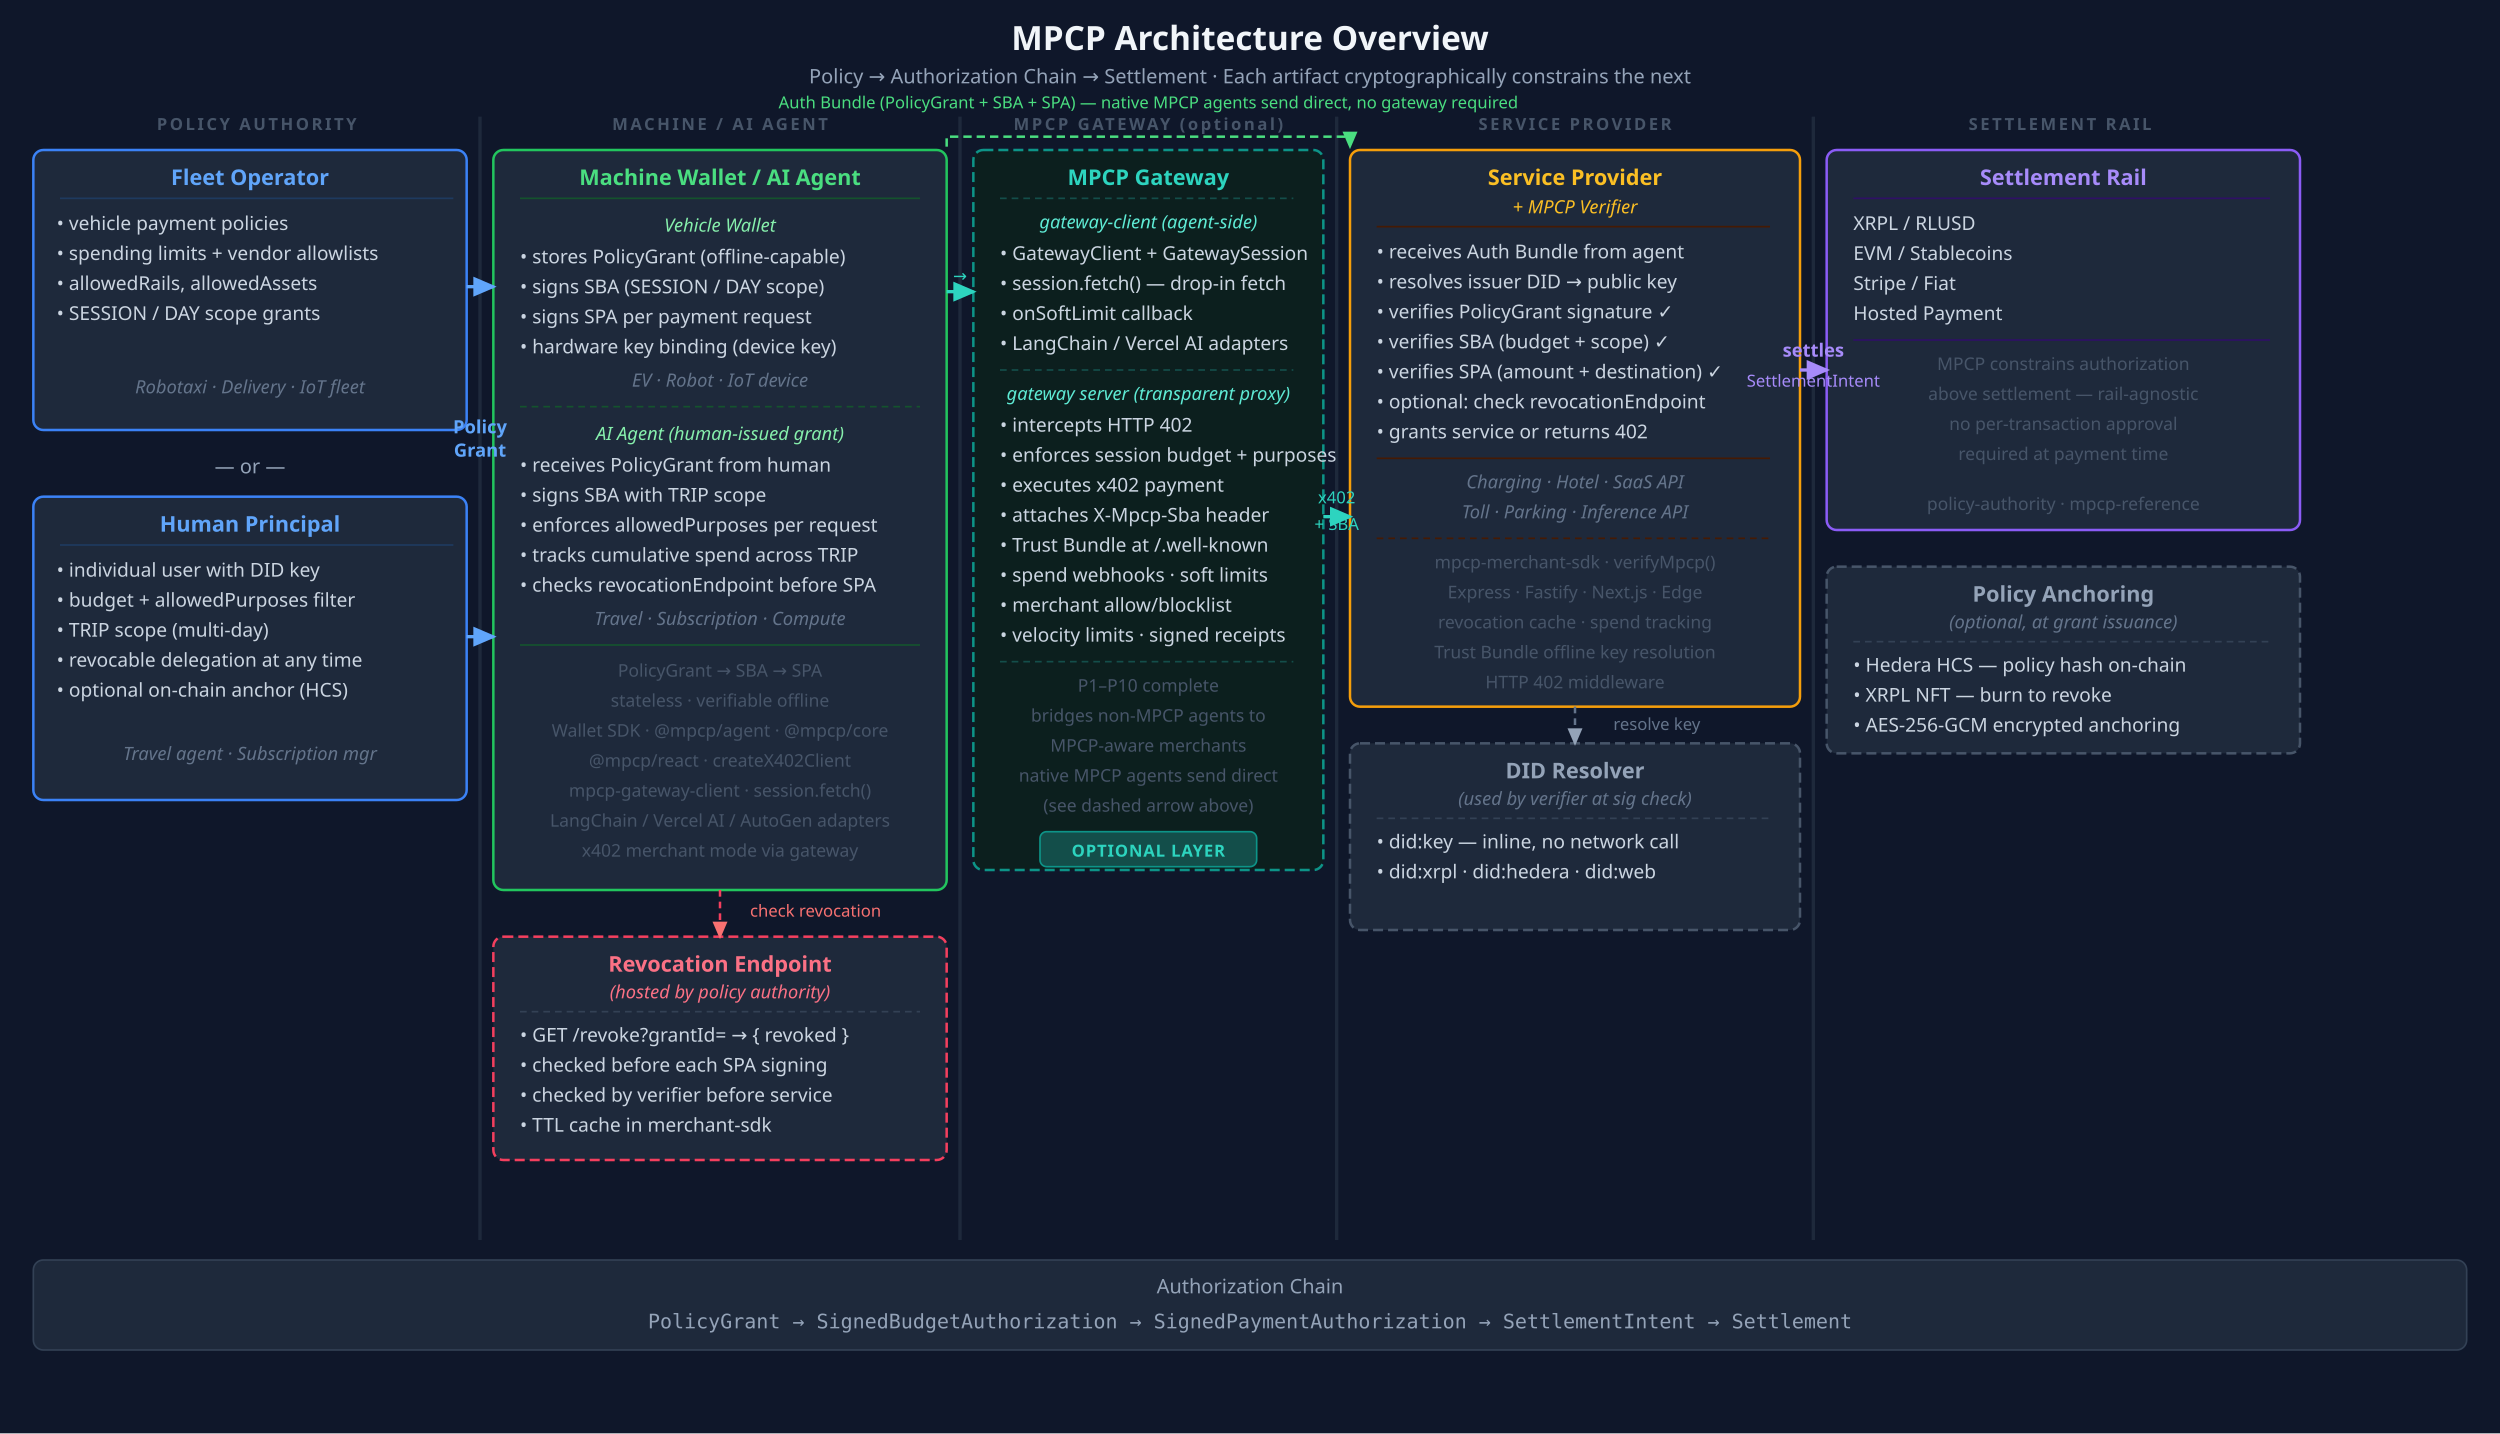
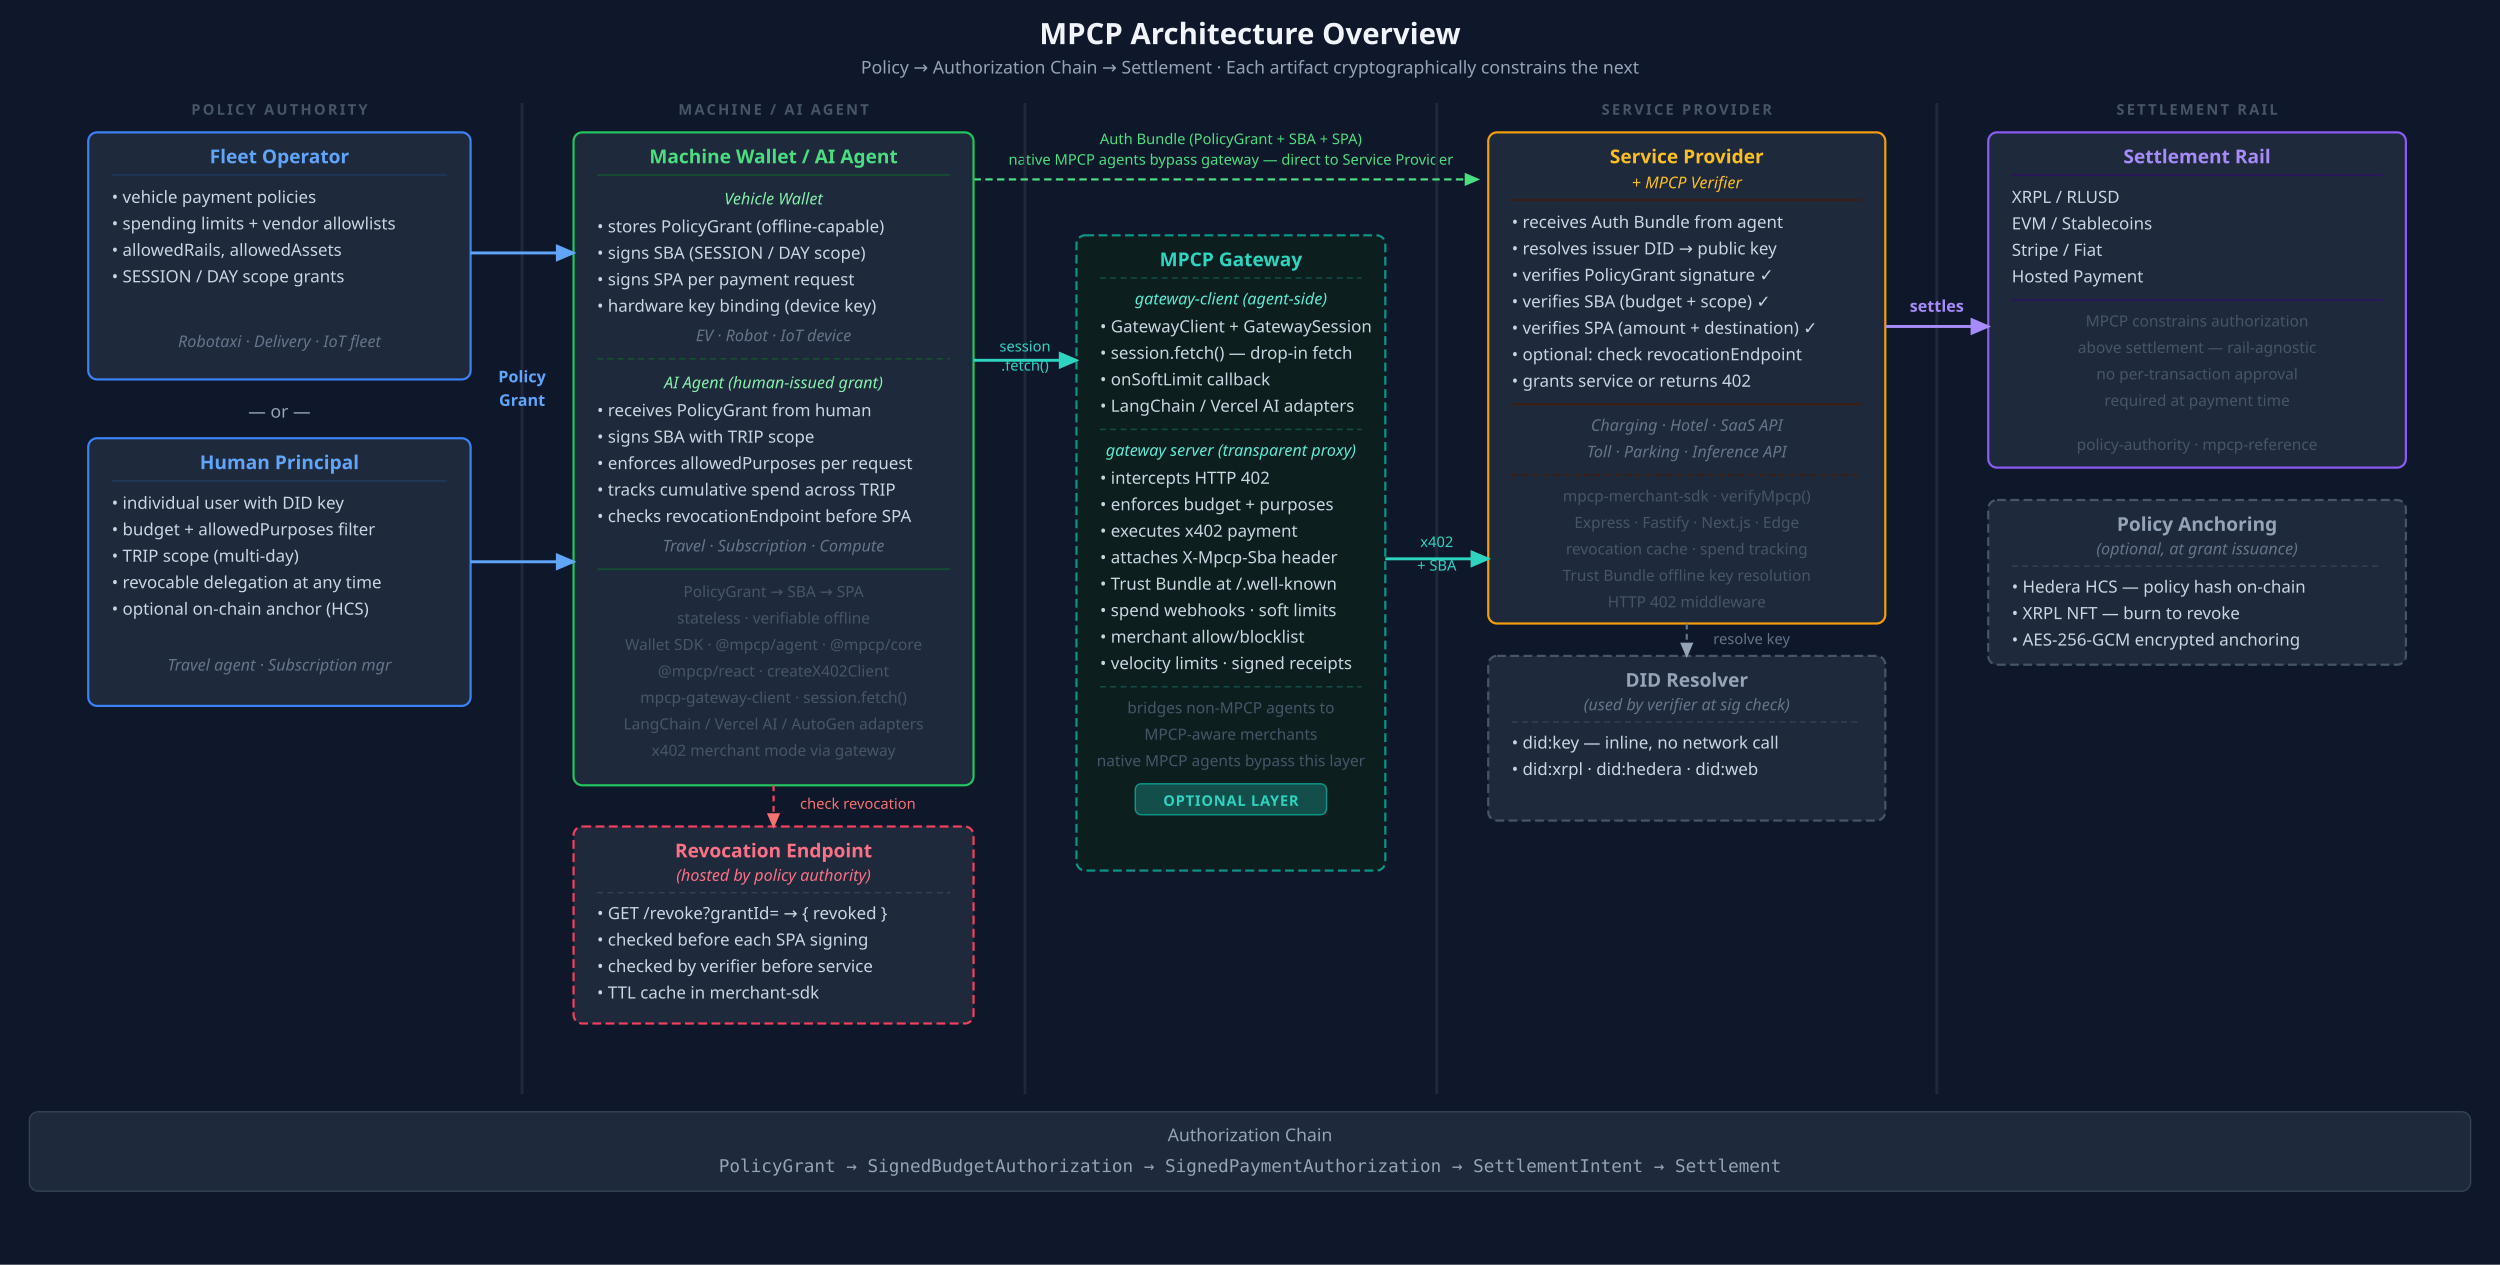
- <svg xmlns="http://www.w3.org/2000/svg" width="1500" height="860" viewBox="0 0 1500 860">
+ <svg xmlns="http://www.w3.org/2000/svg" width="1700" height="860" viewBox="0 0 1700 860">
  <style>
    .title  { font: bold 20px system-ui, sans-serif; fill: #f1f5f9; }
    .sub    { font: 12px system-ui, sans-serif; fill: #94a3b8; }
    .colHdr { font: bold 10px system-ui, sans-serif; fill: #475569; letter-spacing: 1.5px; }
    .bTitle { font: bold 13px system-ui, sans-serif; }
    .bSub   { font: italic 11px system-ui, sans-serif; }
    .detail { font: 11.5px system-ui, sans-serif; fill: #cbd5e1; }
    .aLabel { font: bold 11px system-ui, sans-serif; }
    .aNote  { font: 10px system-ui, sans-serif; }
    .dim    { font: 10.5px system-ui, sans-serif; fill: #475569; }
    .chain  { font: 12px monospace; fill: #94a3b8; }
  </style>
  <defs>
    <marker id="ah" markerWidth="7" markerHeight="6" refX="6" refY="3" orient="auto">
      <path d="M0,0 L7,3 L0,6 Z" fill="#94a3b8" />
    </marker>
    <marker id="ahB" markerWidth="7" markerHeight="6" refX="6" refY="3" orient="auto">
      <path d="M0,0 L7,3 L0,6 Z" fill="#60a5fa" />
    </marker>
    <marker id="ahG" markerWidth="7" markerHeight="6" refX="6" refY="3" orient="auto">
      <path d="M0,0 L7,3 L0,6 Z" fill="#4ade80" />
    </marker>
    <marker id="ahT" markerWidth="7" markerHeight="6" refX="6" refY="3" orient="auto">
      <path d="M0,0 L7,3 L0,6 Z" fill="#2dd4bf" />
    </marker>
    <marker id="ahV" markerWidth="7" markerHeight="6" refX="6" refY="3" orient="auto">
      <path d="M0,0 L7,3 L0,6 Z" fill="#a78bfa" />
    </marker>
    <marker id="ahR" markerWidth="7" markerHeight="6" refX="6" refY="3" orient="auto">
      <path d="M0,0 L7,3 L0,6 Z" fill="#f87171" />
    </marker>
  </defs>
-   <rect width="1500" height="860" fill="#0f172a" />
-   <text x="750" y="30" text-anchor="middle" class="title">MPCP Architecture Overview</text>
-   <text x="750" y="50" text-anchor="middle" class="sub">Policy → Authorization Chain → Settlement · Each artifact cryptographically constrains the next</text>
-   <text x="689" y="65" text-anchor="middle" class="aNote" fill="#4ade80">Auth Bundle (PolicyGrant + SBA + SPA) — native MPCP agents send direct, no gateway required</text>
-   <line x1="288" y1="70" x2="288" y2="744" stroke="#1e293b" stroke-width="2" />
-   <line x1="576" y1="70" x2="576" y2="744" stroke="#1e293b" stroke-width="2" />
-   <line x1="802" y1="70" x2="802" y2="744" stroke="#1e293b" stroke-width="2" />
-   <line x1="1088" y1="70" x2="1088" y2="744" stroke="#1e293b" stroke-width="2" />
-   <text x="154" y="78" text-anchor="middle" class="colHdr">POLICY AUTHORITY</text>
-   <text x="432" y="78" text-anchor="middle" class="colHdr">MACHINE / AI AGENT</text>
-   <text x="689" y="78" text-anchor="middle" class="colHdr">MPCP GATEWAY  (optional)</text>
-   <text x="945" y="78" text-anchor="middle" class="colHdr">SERVICE PROVIDER</text>
-   <text x="1236" y="78" text-anchor="middle" class="colHdr">SETTLEMENT RAIL</text>
-   <path d="M568,88 L568,82 L810,82 L810,88" fill="none" stroke="#4ade80" stroke-width="1.5" stroke-dasharray="5 3" marker-end="url(#ahG)" />
-   <rect x="20" y="90" width="260" height="168" rx="6" fill="#1e293b" stroke="#3b82f6" stroke-width="1.5" />
-   <text x="150" y="111" text-anchor="middle" class="bTitle" fill="#60a5fa">Fleet Operator</text>
-   <line x1="36" y1="119" x2="272" y2="119" stroke="#1e3a5f" stroke-width="1" />
-   <text x="34" y="138" class="detail">• vehicle payment policies</text>
-   <text x="34" y="156" class="detail">• spending limits + vendor allowlists</text>
-   <text x="34" y="174" class="detail">• allowedRails, allowedAssets</text>
-   <text x="34" y="192" class="detail">• SESSION / DAY scope grants</text>
-   <text x="150" y="236" text-anchor="middle" class="bSub" fill="#64748b">Robotaxi · Delivery · IoT fleet</text>
-   <text x="150" y="284" text-anchor="middle" class="sub" fill="#334155">— or —</text>
-   <rect x="20" y="298" width="260" height="182" rx="6" fill="#1e293b" stroke="#3b82f6" stroke-width="1.5" />
-   <text x="150" y="319" text-anchor="middle" class="bTitle" fill="#60a5fa">Human Principal</text>
-   <line x1="36" y1="327" x2="272" y2="327" stroke="#1e3a5f" stroke-width="1" />
-   <text x="34" y="346" class="detail">• individual user with DID key</text>
-   <text x="34" y="364" class="detail">• budget + allowedPurposes filter</text>
-   <text x="34" y="382" class="detail">• TRIP scope (multi-day)</text>
-   <text x="34" y="400" class="detail">• revocable delegation at any time</text>
-   <text x="34" y="418" class="detail">• optional on-chain anchor (HCS)</text>
-   <text x="150" y="456" text-anchor="middle" class="bSub" fill="#64748b">Travel agent · Subscription mgr</text>
-   <rect x="296" y="90" width="272" height="444" rx="6" fill="#1e293b" stroke="#22c55e" stroke-width="1.5" />
-   <text x="432" y="111" text-anchor="middle" class="bTitle" fill="#4ade80">Machine Wallet / AI Agent</text>
-   <line x1="312" y1="119" x2="552" y2="119" stroke="#14532d" stroke-width="1" />
-   <text x="432" y="139" text-anchor="middle" fill="#86efac" class="bSub">Vehicle Wallet</text>
-   <text x="312" y="158" class="detail">• stores PolicyGrant (offline-capable)</text>
-   <text x="312" y="176" class="detail">• signs SBA (SESSION / DAY scope)</text>
-   <text x="312" y="194" class="detail">• signs SPA per payment request</text>
-   <text x="312" y="212" class="detail">• hardware key binding (device key)</text>
-   <text x="432" y="232" text-anchor="middle" class="bSub" fill="#64748b">EV · Robot · IoT device</text>
-   <line x1="312" y1="244" x2="552" y2="244" stroke="#14532d" stroke-width="1" stroke-dasharray="4 3" />
-   <text x="432" y="264" text-anchor="middle" fill="#86efac" class="bSub">AI Agent  (human-issued grant)</text>
-   <text x="312" y="283" class="detail">• receives PolicyGrant from human</text>
-   <text x="312" y="301" class="detail">• signs SBA with TRIP scope</text>
-   <text x="312" y="319" class="detail">• enforces allowedPurposes per request</text>
-   <text x="312" y="337" class="detail">• tracks cumulative spend across TRIP</text>
-   <text x="312" y="355" class="detail">• checks revocationEndpoint before SPA</text>
-   <text x="432" y="375" text-anchor="middle" class="bSub" fill="#64748b">Travel · Subscription · Compute</text>
-   <line x1="312" y1="387" x2="552" y2="387" stroke="#14532d" stroke-width="1" />
-   <text x="432" y="406" text-anchor="middle" class="dim">PolicyGrant → SBA → SPA</text>
-   <text x="432" y="424" text-anchor="middle" class="dim">stateless · verifiable offline</text>
-   <text x="432" y="442" text-anchor="middle" class="dim">Wallet SDK · @mpcp/agent · @mpcp/core</text>
-   <text x="432" y="460" text-anchor="middle" class="dim">@mpcp/react · createX402Client</text>
-   <text x="432" y="478" text-anchor="middle" class="dim">mpcp-gateway-client · session.fetch()</text>
-   <text x="432" y="496" text-anchor="middle" class="dim">LangChain / Vercel AI / AutoGen adapters</text>
-   <text x="432" y="514" text-anchor="middle" class="dim">x402 merchant mode via gateway</text>
-   <rect x="584" y="90" width="210" height="432" rx="6" fill="#0c1f1e" stroke="#0d9488" stroke-width="1.5" stroke-dasharray="6 3" />
-   <text x="689" y="111" text-anchor="middle" class="bTitle" fill="#2dd4bf">MPCP Gateway</text>
-   <line x1="600" y1="119" x2="776" y2="119" stroke="#134e4a" stroke-width="1" stroke-dasharray="4 3" />
-   <text x="689" y="137" text-anchor="middle" fill="#5eead4" class="bSub">gateway-client  (agent-side)</text>
-   <text x="600" y="156" class="detail">• GatewayClient + GatewaySession</text>
-   <text x="600" y="174" class="detail">• session.fetch() — drop-in fetch</text>
-   <text x="600" y="192" class="detail">• onSoftLimit callback</text>
-   <text x="600" y="210" class="detail">• LangChain / Vercel AI adapters</text>
-   <line x1="600" y1="222" x2="776" y2="222" stroke="#134e4a" stroke-width="1" stroke-dasharray="4 3" />
-   <text x="689" y="240" text-anchor="middle" fill="#5eead4" class="bSub">gateway server  (transparent proxy)</text>
-   <text x="600" y="259" class="detail">• intercepts HTTP 402</text>
-   <text x="600" y="277" class="detail">• enforces session budget + purposes</text>
-   <text x="600" y="295" class="detail">• executes x402 payment</text>
-   <text x="600" y="313" class="detail">• attaches X-Mpcp-Sba header</text>
-   <text x="600" y="331" class="detail">• Trust Bundle at /.well-known</text>
-   <text x="600" y="349" class="detail">• spend webhooks · soft limits</text>
-   <text x="600" y="367" class="detail">• merchant allow/blocklist</text>
-   <text x="600" y="385" class="detail">• velocity limits · signed receipts</text>
-   <line x1="600" y1="397" x2="776" y2="397" stroke="#134e4a" stroke-width="1" stroke-dasharray="4 3" />
-   <text x="689" y="415" text-anchor="middle" class="dim">P1–P10 complete</text>
-   <text x="689" y="433" text-anchor="middle" class="dim">bridges non-MPCP agents to</text>
-   <text x="689" y="451" text-anchor="middle" class="dim">MPCP-aware merchants</text>
-   <text x="689" y="469" text-anchor="middle" class="dim">native MPCP agents send direct</text>
-   <text x="689" y="487" text-anchor="middle" class="dim">(see dashed arrow above)</text>
-   <rect x="624" y="499" width="130" height="21" rx="4" fill="#134e4a" stroke="#0d9488" stroke-width="1" />
-   <text x="689" y="514" text-anchor="middle" fill="#2dd4bf" style="font: bold 10px system-ui,sans-serif; letter-spacing:0.5px">OPTIONAL LAYER</text>
-   <rect x="810" y="90" width="270" height="334" rx="6" fill="#1e293b" stroke="#f59e0b" stroke-width="1.5" />
-   <text x="945" y="111" text-anchor="middle" class="bTitle" fill="#fbbf24">Service Provider</text>
-   <text x="945" y="128" text-anchor="middle" class="bSub" fill="#fbbf24">+ MPCP Verifier</text>
-   <line x1="826" y1="136" x2="1062" y2="136" stroke="#451a03" stroke-width="1" />
-   <text x="826" y="155" class="detail">• receives Auth Bundle from agent</text>
-   <text x="826" y="173" class="detail">• resolves issuer DID → public key</text>
-   <text x="826" y="191" class="detail">• verifies PolicyGrant signature ✓</text>
-   <text x="826" y="209" class="detail">• verifies SBA (budget + scope) ✓</text>
-   <text x="826" y="227" class="detail">• verifies SPA (amount + destination) ✓</text>
-   <text x="826" y="245" class="detail">• optional: check revocationEndpoint</text>
-   <text x="826" y="263" class="detail">• grants service or returns 402</text>
-   <line x1="826" y1="275" x2="1062" y2="275" stroke="#451a03" stroke-width="1" />
-   <text x="945" y="293" text-anchor="middle" class="bSub" fill="#64748b">Charging · Hotel · SaaS API</text>
-   <text x="945" y="311" text-anchor="middle" class="bSub" fill="#64748b">Toll · Parking · Inference API</text>
-   <line x1="826" y1="323" x2="1062" y2="323" stroke="#451a03" stroke-width="1" stroke-dasharray="4 3" />
-   <text x="945" y="341" text-anchor="middle" class="dim">mpcp-merchant-sdk · verifyMpcp()</text>
-   <text x="945" y="359" text-anchor="middle" class="dim">Express · Fastify · Next.js · Edge</text>
-   <text x="945" y="377" text-anchor="middle" class="dim">revocation cache · spend tracking</text>
-   <text x="945" y="395" text-anchor="middle" class="dim">Trust Bundle offline key resolution</text>
-   <text x="945" y="413" text-anchor="middle" class="dim">HTTP 402 middleware</text>
-   <rect x="810" y="446" width="270" height="112" rx="6" fill="#1e293b" stroke="#475569" stroke-width="1.5" stroke-dasharray="6 3" />
-   <text x="945" y="467" text-anchor="middle" class="bTitle" fill="#94a3b8">DID Resolver</text>
-   <text x="945" y="483" text-anchor="middle" class="bSub" fill="#64748b">(used by verifier at sig check)</text>
-   <line x1="826" y1="491" x2="1062" y2="491" stroke="#334155" stroke-width="1" stroke-dasharray="4 3" />
-   <text x="826" y="509" class="detail">• did:key — inline, no network call</text>
-   <text x="826" y="527" class="detail">• did:xrpl · did:hedera · did:web</text>
-   <rect x="1096" y="90" width="284" height="228" rx="6" fill="#1e293b" stroke="#8b5cf6" stroke-width="1.5" />
-   <text x="1238" y="111" text-anchor="middle" class="bTitle" fill="#a78bfa">Settlement Rail</text>
-   <line x1="1112" y1="119" x2="1362" y2="119" stroke="#2e1065" stroke-width="1" />
-   <text x="1112" y="138" class="detail">XRPL / RLUSD</text>
-   <text x="1112" y="156" class="detail">EVM / Stablecoins</text>
-   <text x="1112" y="174" class="detail">Stripe / Fiat</text>
-   <text x="1112" y="192" class="detail">Hosted Payment</text>
-   <line x1="1112" y1="204" x2="1362" y2="204" stroke="#2e1065" stroke-width="1" />
-   <text x="1238" y="222" text-anchor="middle" class="dim">MPCP constrains authorization</text>
-   <text x="1238" y="240" text-anchor="middle" class="dim">above settlement — rail-agnostic</text>
-   <text x="1238" y="258" text-anchor="middle" class="dim">no per-transaction approval</text>
-   <text x="1238" y="276" text-anchor="middle" class="dim">required at payment time</text>
-   <text x="1238" y="306" text-anchor="middle" class="dim">policy-authority · mpcp-reference</text>
-   <rect x="1096" y="340" width="284" height="112" rx="6" fill="#1e293b" stroke="#475569" stroke-width="1.5" stroke-dasharray="6 3" />
-   <text x="1238" y="361" text-anchor="middle" class="bTitle" fill="#94a3b8">Policy Anchoring</text>
-   <text x="1238" y="377" text-anchor="middle" class="bSub" fill="#64748b">(optional, at grant issuance)</text>
-   <line x1="1112" y1="385" x2="1362" y2="385" stroke="#334155" stroke-width="1" stroke-dasharray="4 3" />
-   <text x="1112" y="403" class="detail">• Hedera HCS — policy hash on-chain</text>
-   <text x="1112" y="421" class="detail">• XRPL NFT — burn to revoke</text>
-   <text x="1112" y="439" class="detail">• AES-256-GCM encrypted anchoring</text>
-   <rect x="296" y="562" width="272" height="134" rx="6" fill="#1e293b" stroke="#f43f5e" stroke-width="1.5" stroke-dasharray="6 3" />
-   <text x="432" y="583" text-anchor="middle" class="bTitle" fill="#fb7185">Revocation Endpoint</text>
-   <text x="432" y="599" text-anchor="middle" class="bSub" fill="#fb7185">(hosted by policy authority)</text>
-   <line x1="312" y1="607" x2="552" y2="607" stroke="#334155" stroke-width="1" stroke-dasharray="4 3" />
-   <text x="312" y="625" class="detail">• GET /revoke?grantId= → { revoked }</text>
-   <text x="312" y="643" class="detail">• checked before each SPA signing</text>
-   <text x="312" y="661" class="detail">• checked by verifier before service</text>
-   <text x="312" y="679" class="detail">• TTL cache in merchant-sdk</text>
-   <path d="M280,172 L296,172" fill="none" stroke="#60a5fa" stroke-width="2" marker-end="url(#ahB)" />
-   <path d="M280,382 L296,382" fill="none" stroke="#60a5fa" stroke-width="2" marker-end="url(#ahB)" />
-   <text x="288" y="260" text-anchor="middle" class="aLabel" fill="#60a5fa">Policy</text>
-   <text x="288" y="274" text-anchor="middle" class="aLabel" fill="#60a5fa">Grant</text>
-   <path d="M568,175 L584,175" fill="none" stroke="#2dd4bf" stroke-width="2" marker-end="url(#ahT)" />
-   <text x="576" y="169" text-anchor="middle" class="aNote" fill="#2dd4bf">→</text>
-   <path d="M794,310 L810,310" fill="none" stroke="#2dd4bf" stroke-width="2" marker-end="url(#ahT)" />
-   <text x="802" y="302" text-anchor="middle" class="aNote" fill="#2dd4bf">x402</text>
-   <text x="802" y="318" text-anchor="middle" class="aNote" fill="#2dd4bf">+ SBA</text>
-   <path d="M1080,222 L1096,222" fill="none" stroke="#a78bfa" stroke-width="2" marker-end="url(#ahV)" />
-   <text x="1088" y="214" text-anchor="middle" class="aLabel" fill="#a78bfa">settles</text>
-   <text x="1088" y="232" text-anchor="middle" class="aNote" fill="#a78bfa">SettlementIntent</text>
-   <path d="M432,534 L432,562" fill="none" stroke="#f43f5e" stroke-width="1.5" stroke-dasharray="4 3" marker-end="url(#ahR)" />
-   <text x="450" y="550" class="aNote" fill="#f87171">check revocation</text>
-   <path d="M945,424 L945,446" fill="none" stroke="#64748b" stroke-width="1.5" stroke-dasharray="4 3" marker-end="url(#ah)" />
-   <text x="968" y="438" class="aNote" fill="#64748b">resolve key</text>
-   <rect x="20" y="756" width="1460" height="54" rx="6" fill="#1e293b" stroke="#334155" stroke-width="1" />
-   <text x="750" y="776" text-anchor="middle" class="sub" fill="#475569">Authorization Chain</text>
-   <text x="750" y="797" text-anchor="middle" class="chain">PolicyGrant → SignedBudgetAuthorization → SignedPaymentAuthorization → SettlementIntent → Settlement</text>
+   <rect width="1700" height="860" fill="#0f172a" />
+   <text x="850" y="30" text-anchor="middle" class="title">MPCP Architecture Overview</text>
+   <text x="850" y="50" text-anchor="middle" class="sub">Policy → Authorization Chain → Settlement · Each artifact cryptographically constrains the next</text>
+   <text x="837" y="98" text-anchor="middle" class="aNote" fill="#4ade80">Auth Bundle (PolicyGrant + SBA + SPA)</text>
+   <text x="837" y="112" text-anchor="middle" class="aNote" fill="#4ade80">native MPCP agents bypass gateway — direct to Service Provider</text>
+   <line x1="355" y1="70" x2="355" y2="744" stroke="#1e293b" stroke-width="2" />
+   <line x1="697" y1="70" x2="697" y2="744" stroke="#1e293b" stroke-width="2" />
+   <line x1="977" y1="70" x2="977" y2="744" stroke="#1e293b" stroke-width="2" />
+   <line x1="1317" y1="70" x2="1317" y2="744" stroke="#1e293b" stroke-width="2" />
+   <text x="190" y="78" text-anchor="middle" class="colHdr">POLICY AUTHORITY</text>
+   <text x="526" y="78" text-anchor="middle" class="colHdr">MACHINE / AI AGENT</text>
+   <text x="1147" y="78" text-anchor="middle" class="colHdr">SERVICE PROVIDER</text>
+   <text x="1494" y="78" text-anchor="middle" class="colHdr">SETTLEMENT RAIL</text>
+   <path d="M662,122 L1005,122" fill="none" stroke="#4ade80" stroke-width="1.5" stroke-dasharray="5 3" marker-end="url(#ahG)" />
+   <rect x="60" y="90" width="260" height="168" rx="6" fill="#1e293b" stroke="#3b82f6" stroke-width="1.5" />
+   <text x="190" y="111" text-anchor="middle" class="bTitle" fill="#60a5fa">Fleet Operator</text>
+   <line x1="76" y1="119" x2="304" y2="119" stroke="#1e3a5f" stroke-width="1" />
+   <text x="76" y="138" class="detail">• vehicle payment policies</text>
+   <text x="76" y="156" class="detail">• spending limits + vendor allowlists</text>
+   <text x="76" y="174" class="detail">• allowedRails, allowedAssets</text>
+   <text x="76" y="192" class="detail">• SESSION / DAY scope grants</text>
+   <text x="190" y="236" text-anchor="middle" class="bSub" fill="#64748b">Robotaxi · Delivery · IoT fleet</text>
+   <text x="190" y="284" text-anchor="middle" class="sub" fill="#334155">— or —</text>
+   <rect x="60" y="298" width="260" height="182" rx="6" fill="#1e293b" stroke="#3b82f6" stroke-width="1.5" />
+   <text x="190" y="319" text-anchor="middle" class="bTitle" fill="#60a5fa">Human Principal</text>
+   <line x1="76" y1="327" x2="304" y2="327" stroke="#1e3a5f" stroke-width="1" />
+   <text x="76" y="346" class="detail">• individual user with DID key</text>
+   <text x="76" y="364" class="detail">• budget + allowedPurposes filter</text>
+   <text x="76" y="382" class="detail">• TRIP scope (multi-day)</text>
+   <text x="76" y="400" class="detail">• revocable delegation at any time</text>
+   <text x="76" y="418" class="detail">• optional on-chain anchor (HCS)</text>
+   <text x="190" y="456" text-anchor="middle" class="bSub" fill="#64748b">Travel agent · Subscription mgr</text>
+   <rect x="390" y="90" width="272" height="444" rx="6" fill="#1e293b" stroke="#22c55e" stroke-width="1.5" />
+   <text x="526" y="111" text-anchor="middle" class="bTitle" fill="#4ade80">Machine Wallet / AI Agent</text>
+   <line x1="406" y1="119" x2="646" y2="119" stroke="#14532d" stroke-width="1" />
+   <text x="526" y="139" text-anchor="middle" fill="#86efac" class="bSub">Vehicle Wallet</text>
+   <text x="406" y="158" class="detail">• stores PolicyGrant (offline-capable)</text>
+   <text x="406" y="176" class="detail">• signs SBA (SESSION / DAY scope)</text>
+   <text x="406" y="194" class="detail">• signs SPA per payment request</text>
+   <text x="406" y="212" class="detail">• hardware key binding (device key)</text>
+   <text x="526" y="232" text-anchor="middle" class="bSub" fill="#64748b">EV · Robot · IoT device</text>
+   <line x1="406" y1="244" x2="646" y2="244" stroke="#14532d" stroke-width="1" stroke-dasharray="4 3" />
+   <text x="526" y="264" text-anchor="middle" fill="#86efac" class="bSub">AI Agent  (human-issued grant)</text>
+   <text x="406" y="283" class="detail">• receives PolicyGrant from human</text>
+   <text x="406" y="301" class="detail">• signs SBA with TRIP scope</text>
+   <text x="406" y="319" class="detail">• enforces allowedPurposes per request</text>
+   <text x="406" y="337" class="detail">• tracks cumulative spend across TRIP</text>
+   <text x="406" y="355" class="detail">• checks revocationEndpoint before SPA</text>
+   <text x="526" y="375" text-anchor="middle" class="bSub" fill="#64748b">Travel · Subscription · Compute</text>
+   <line x1="406" y1="387" x2="646" y2="387" stroke="#14532d" stroke-width="1" />
+   <text x="526" y="406" text-anchor="middle" class="dim">PolicyGrant → SBA → SPA</text>
+   <text x="526" y="424" text-anchor="middle" class="dim">stateless · verifiable offline</text>
+   <text x="526" y="442" text-anchor="middle" class="dim">Wallet SDK · @mpcp/agent · @mpcp/core</text>
+   <text x="526" y="460" text-anchor="middle" class="dim">@mpcp/react · createX402Client</text>
+   <text x="526" y="478" text-anchor="middle" class="dim">mpcp-gateway-client · session.fetch()</text>
+   <text x="526" y="496" text-anchor="middle" class="dim">LangChain / Vercel AI / AutoGen adapters</text>
+   <text x="526" y="514" text-anchor="middle" class="dim">x402 merchant mode via gateway</text>
+   <rect x="732" y="160" width="210" height="432" rx="6" fill="#0c1f1e" stroke="#0d9488" stroke-width="1.5" stroke-dasharray="6 3" />
+   <text x="837" y="181" text-anchor="middle" class="bTitle" fill="#2dd4bf">MPCP Gateway</text>
+   <line x1="748" y1="189" x2="926" y2="189" stroke="#134e4a" stroke-width="1" stroke-dasharray="4 3" />
+   <text x="837" y="207" text-anchor="middle" fill="#5eead4" class="bSub">gateway-client  (agent-side)</text>
+   <text x="748" y="226" class="detail">• GatewayClient + GatewaySession</text>
+   <text x="748" y="244" class="detail">• session.fetch() — drop-in fetch</text>
+   <text x="748" y="262" class="detail">• onSoftLimit callback</text>
+   <text x="748" y="280" class="detail">• LangChain / Vercel AI adapters</text>
+   <line x1="748" y1="292" x2="926" y2="292" stroke="#134e4a" stroke-width="1" stroke-dasharray="4 3" />
+   <text x="837" y="310" text-anchor="middle" fill="#5eead4" class="bSub">gateway server  (transparent proxy)</text>
+   <text x="748" y="329" class="detail">• intercepts HTTP 402</text>
+   <text x="748" y="347" class="detail">• enforces budget + purposes</text>
+   <text x="748" y="365" class="detail">• executes x402 payment</text>
+   <text x="748" y="383" class="detail">• attaches X-Mpcp-Sba header</text>
+   <text x="748" y="401" class="detail">• Trust Bundle at /.well-known</text>
+   <text x="748" y="419" class="detail">• spend webhooks · soft limits</text>
+   <text x="748" y="437" class="detail">• merchant allow/blocklist</text>
+   <text x="748" y="455" class="detail">• velocity limits · signed receipts</text>
+   <line x1="748" y1="467" x2="926" y2="467" stroke="#134e4a" stroke-width="1" stroke-dasharray="4 3" />
+   <text x="837" y="485" text-anchor="middle" class="dim">bridges non-MPCP agents to</text>
+   <text x="837" y="503" text-anchor="middle" class="dim">MPCP-aware merchants</text>
+   <text x="837" y="521" text-anchor="middle" class="dim">native MPCP agents bypass this layer</text>
+   <rect x="772" y="533" width="130" height="21" rx="4" fill="#134e4a" stroke="#0d9488" stroke-width="1" />
+   <text x="837" y="548" text-anchor="middle" fill="#2dd4bf" style="font: bold 10px system-ui,sans-serif; letter-spacing:0.5px">OPTIONAL LAYER</text>
+   <rect x="1012" y="90" width="270" height="334" rx="6" fill="#1e293b" stroke="#f59e0b" stroke-width="1.5" />
+   <text x="1147" y="111" text-anchor="middle" class="bTitle" fill="#fbbf24">Service Provider</text>
+   <text x="1147" y="128" text-anchor="middle" class="bSub" fill="#fbbf24">+ MPCP Verifier</text>
+   <line x1="1028" y1="136" x2="1266" y2="136" stroke="#451a03" stroke-width="1" />
+   <text x="1028" y="155" class="detail">• receives Auth Bundle from agent</text>
+   <text x="1028" y="173" class="detail">• resolves issuer DID → public key</text>
+   <text x="1028" y="191" class="detail">• verifies PolicyGrant signature ✓</text>
+   <text x="1028" y="209" class="detail">• verifies SBA (budget + scope) ✓</text>
+   <text x="1028" y="227" class="detail">• verifies SPA (amount + destination) ✓</text>
+   <text x="1028" y="245" class="detail">• optional: check revocationEndpoint</text>
+   <text x="1028" y="263" class="detail">• grants service or returns 402</text>
+   <line x1="1028" y1="275" x2="1266" y2="275" stroke="#451a03" stroke-width="1" />
+   <text x="1147" y="293" text-anchor="middle" class="bSub" fill="#64748b">Charging · Hotel · SaaS API</text>
+   <text x="1147" y="311" text-anchor="middle" class="bSub" fill="#64748b">Toll · Parking · Inference API</text>
+   <line x1="1028" y1="323" x2="1266" y2="323" stroke="#451a03" stroke-width="1" stroke-dasharray="4 3" />
+   <text x="1147" y="341" text-anchor="middle" class="dim">mpcp-merchant-sdk · verifyMpcp()</text>
+   <text x="1147" y="359" text-anchor="middle" class="dim">Express · Fastify · Next.js · Edge</text>
+   <text x="1147" y="377" text-anchor="middle" class="dim">revocation cache · spend tracking</text>
+   <text x="1147" y="395" text-anchor="middle" class="dim">Trust Bundle offline key resolution</text>
+   <text x="1147" y="413" text-anchor="middle" class="dim">HTTP 402 middleware</text>
+   <rect x="1012" y="446" width="270" height="112" rx="6" fill="#1e293b" stroke="#475569" stroke-width="1.5" stroke-dasharray="6 3" />
+   <text x="1147" y="467" text-anchor="middle" class="bTitle" fill="#94a3b8">DID Resolver</text>
+   <text x="1147" y="483" text-anchor="middle" class="bSub" fill="#64748b">(used by verifier at sig check)</text>
+   <line x1="1028" y1="491" x2="1266" y2="491" stroke="#334155" stroke-width="1" stroke-dasharray="4 3" />
+   <text x="1028" y="509" class="detail">• did:key — inline, no network call</text>
+   <text x="1028" y="527" class="detail">• did:xrpl · did:hedera · did:web</text>
+   <rect x="1352" y="90" width="284" height="228" rx="6" fill="#1e293b" stroke="#8b5cf6" stroke-width="1.5" />
+   <text x="1494" y="111" text-anchor="middle" class="bTitle" fill="#a78bfa">Settlement Rail</text>
+   <line x1="1368" y1="119" x2="1620" y2="119" stroke="#2e1065" stroke-width="1" />
+   <text x="1368" y="138" class="detail">XRPL / RLUSD</text>
+   <text x="1368" y="156" class="detail">EVM / Stablecoins</text>
+   <text x="1368" y="174" class="detail">Stripe / Fiat</text>
+   <text x="1368" y="192" class="detail">Hosted Payment</text>
+   <line x1="1368" y1="204" x2="1620" y2="204" stroke="#2e1065" stroke-width="1" />
+   <text x="1494" y="222" text-anchor="middle" class="dim">MPCP constrains authorization</text>
+   <text x="1494" y="240" text-anchor="middle" class="dim">above settlement — rail-agnostic</text>
+   <text x="1494" y="258" text-anchor="middle" class="dim">no per-transaction approval</text>
+   <text x="1494" y="276" text-anchor="middle" class="dim">required at payment time</text>
+   <text x="1494" y="306" text-anchor="middle" class="dim">policy-authority · mpcp-reference</text>
+   <rect x="1352" y="340" width="284" height="112" rx="6" fill="#1e293b" stroke="#475569" stroke-width="1.5" stroke-dasharray="6 3" />
+   <text x="1494" y="361" text-anchor="middle" class="bTitle" fill="#94a3b8">Policy Anchoring</text>
+   <text x="1494" y="377" text-anchor="middle" class="bSub" fill="#64748b">(optional, at grant issuance)</text>
+   <line x1="1368" y1="385" x2="1620" y2="385" stroke="#334155" stroke-width="1" stroke-dasharray="4 3" />
+   <text x="1368" y="403" class="detail">• Hedera HCS — policy hash on-chain</text>
+   <text x="1368" y="421" class="detail">• XRPL NFT — burn to revoke</text>
+   <text x="1368" y="439" class="detail">• AES-256-GCM encrypted anchoring</text>
+   <rect x="390" y="562" width="272" height="134" rx="6" fill="#1e293b" stroke="#f43f5e" stroke-width="1.5" stroke-dasharray="6 3" />
+   <text x="526" y="583" text-anchor="middle" class="bTitle" fill="#fb7185">Revocation Endpoint</text>
+   <text x="526" y="599" text-anchor="middle" class="bSub" fill="#fb7185">(hosted by policy authority)</text>
+   <line x1="406" y1="607" x2="646" y2="607" stroke="#334155" stroke-width="1" stroke-dasharray="4 3" />
+   <text x="406" y="625" class="detail">• GET /revoke?grantId= → { revoked }</text>
+   <text x="406" y="643" class="detail">• checked before each SPA signing</text>
+   <text x="406" y="661" class="detail">• checked by verifier before service</text>
+   <text x="406" y="679" class="detail">• TTL cache in merchant-sdk</text>
+   <path d="M320,172 L390,172" fill="none" stroke="#60a5fa" stroke-width="2" marker-end="url(#ahB)" />
+   <path d="M320,382 L390,382" fill="none" stroke="#60a5fa" stroke-width="2" marker-end="url(#ahB)" />
+   <text x="355" y="260" text-anchor="middle" class="aLabel" fill="#60a5fa">Policy</text>
+   <text x="355" y="276" text-anchor="middle" class="aLabel" fill="#60a5fa">Grant</text>
+   <path d="M662,245 L732,245" fill="none" stroke="#2dd4bf" stroke-width="2" marker-end="url(#ahT)" />
+   <text x="697" y="239" text-anchor="middle" class="aNote" fill="#2dd4bf">session</text>
+   <text x="697" y="252" text-anchor="middle" class="aNote" fill="#2dd4bf">.fetch()</text>
+   <path d="M942,380 L1012,380" fill="none" stroke="#2dd4bf" stroke-width="2" marker-end="url(#ahT)" />
+   <text x="977" y="372" text-anchor="middle" class="aNote" fill="#2dd4bf">x402</text>
+   <text x="977" y="388" text-anchor="middle" class="aNote" fill="#2dd4bf">+ SBA</text>
+   <path d="M1282,222 L1352,222" fill="none" stroke="#a78bfa" stroke-width="2" marker-end="url(#ahV)" />
+   <text x="1317" y="212" text-anchor="middle" class="aLabel" fill="#a78bfa">settles</text>
+   <path d="M526,534 L526,562" fill="none" stroke="#f43f5e" stroke-width="1.5" stroke-dasharray="4 3" marker-end="url(#ahR)" />
+   <text x="544" y="550" class="aNote" fill="#f87171">check revocation</text>
+   <path d="M1147,424 L1147,446" fill="none" stroke="#64748b" stroke-width="1.5" stroke-dasharray="4 3" marker-end="url(#ah)" />
+   <text x="1165" y="438" class="aNote" fill="#64748b">resolve key</text>
+   <rect x="20" y="756" width="1660" height="54" rx="6" fill="#1e293b" stroke="#334155" stroke-width="1" />
+   <text x="850" y="776" text-anchor="middle" class="sub" fill="#475569">Authorization Chain</text>
+   <text x="850" y="797" text-anchor="middle" class="chain">PolicyGrant → SignedBudgetAuthorization → SignedPaymentAuthorization → SettlementIntent → Settlement</text>
</svg>
